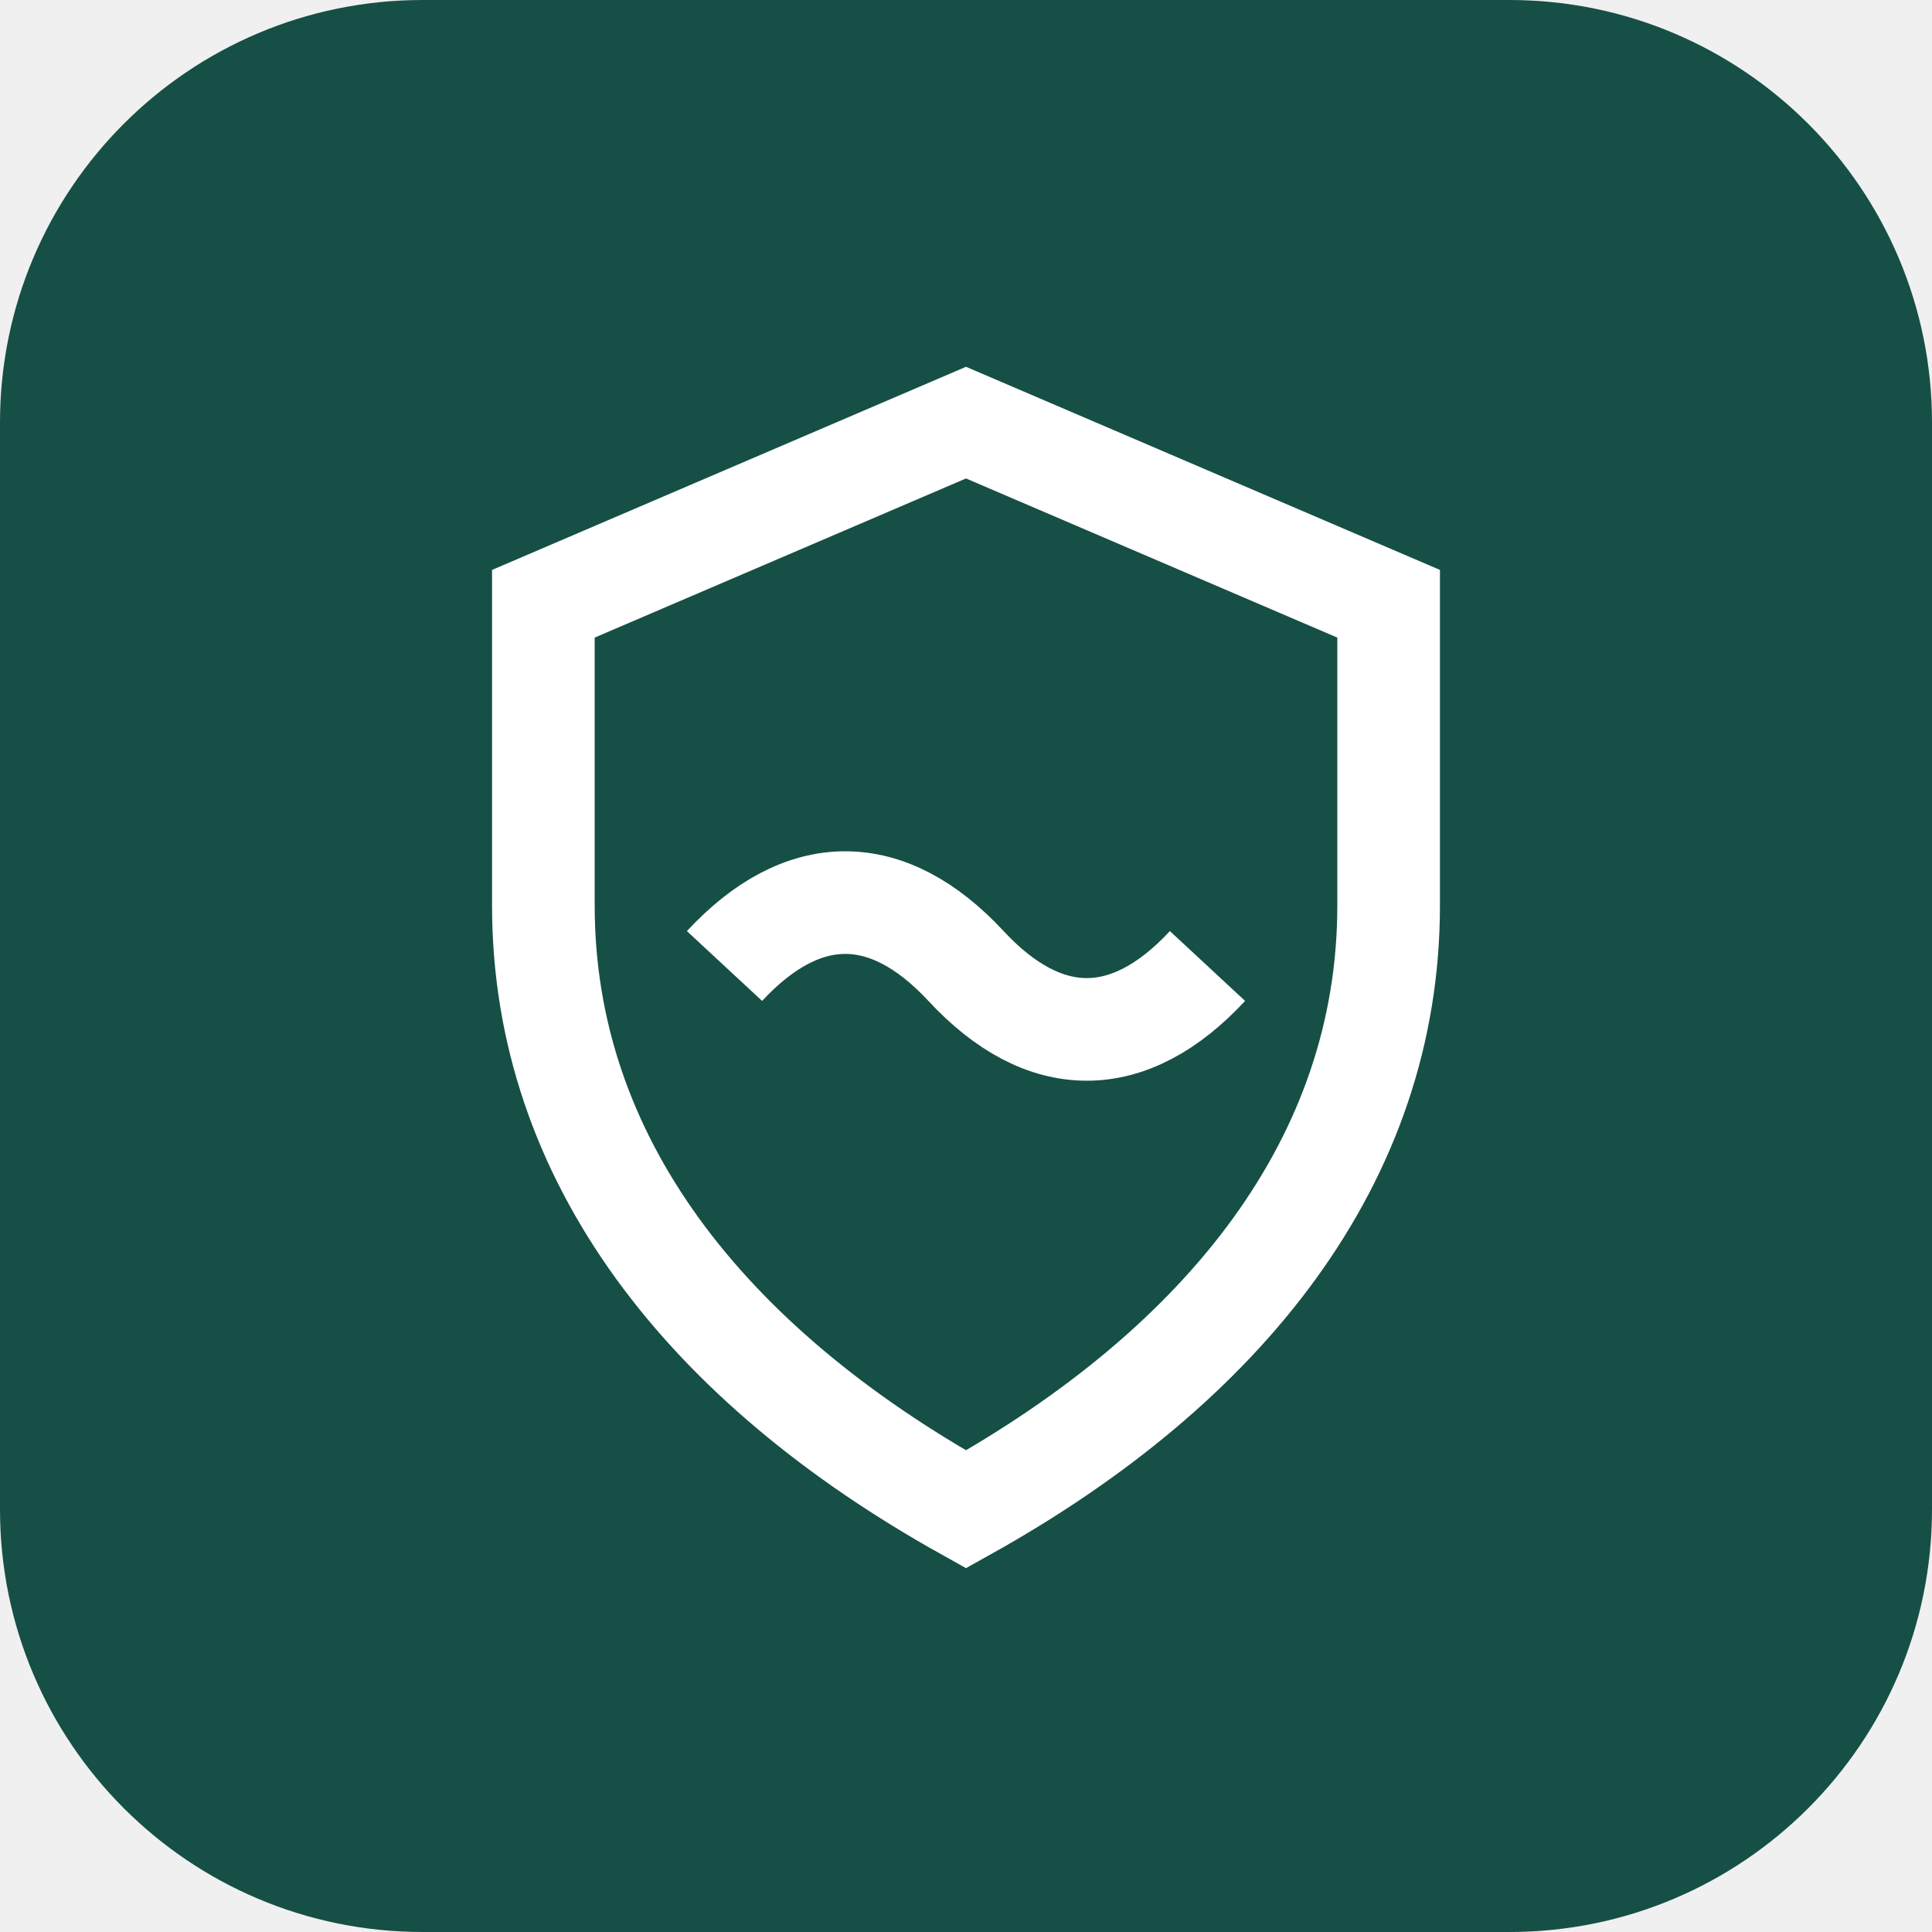
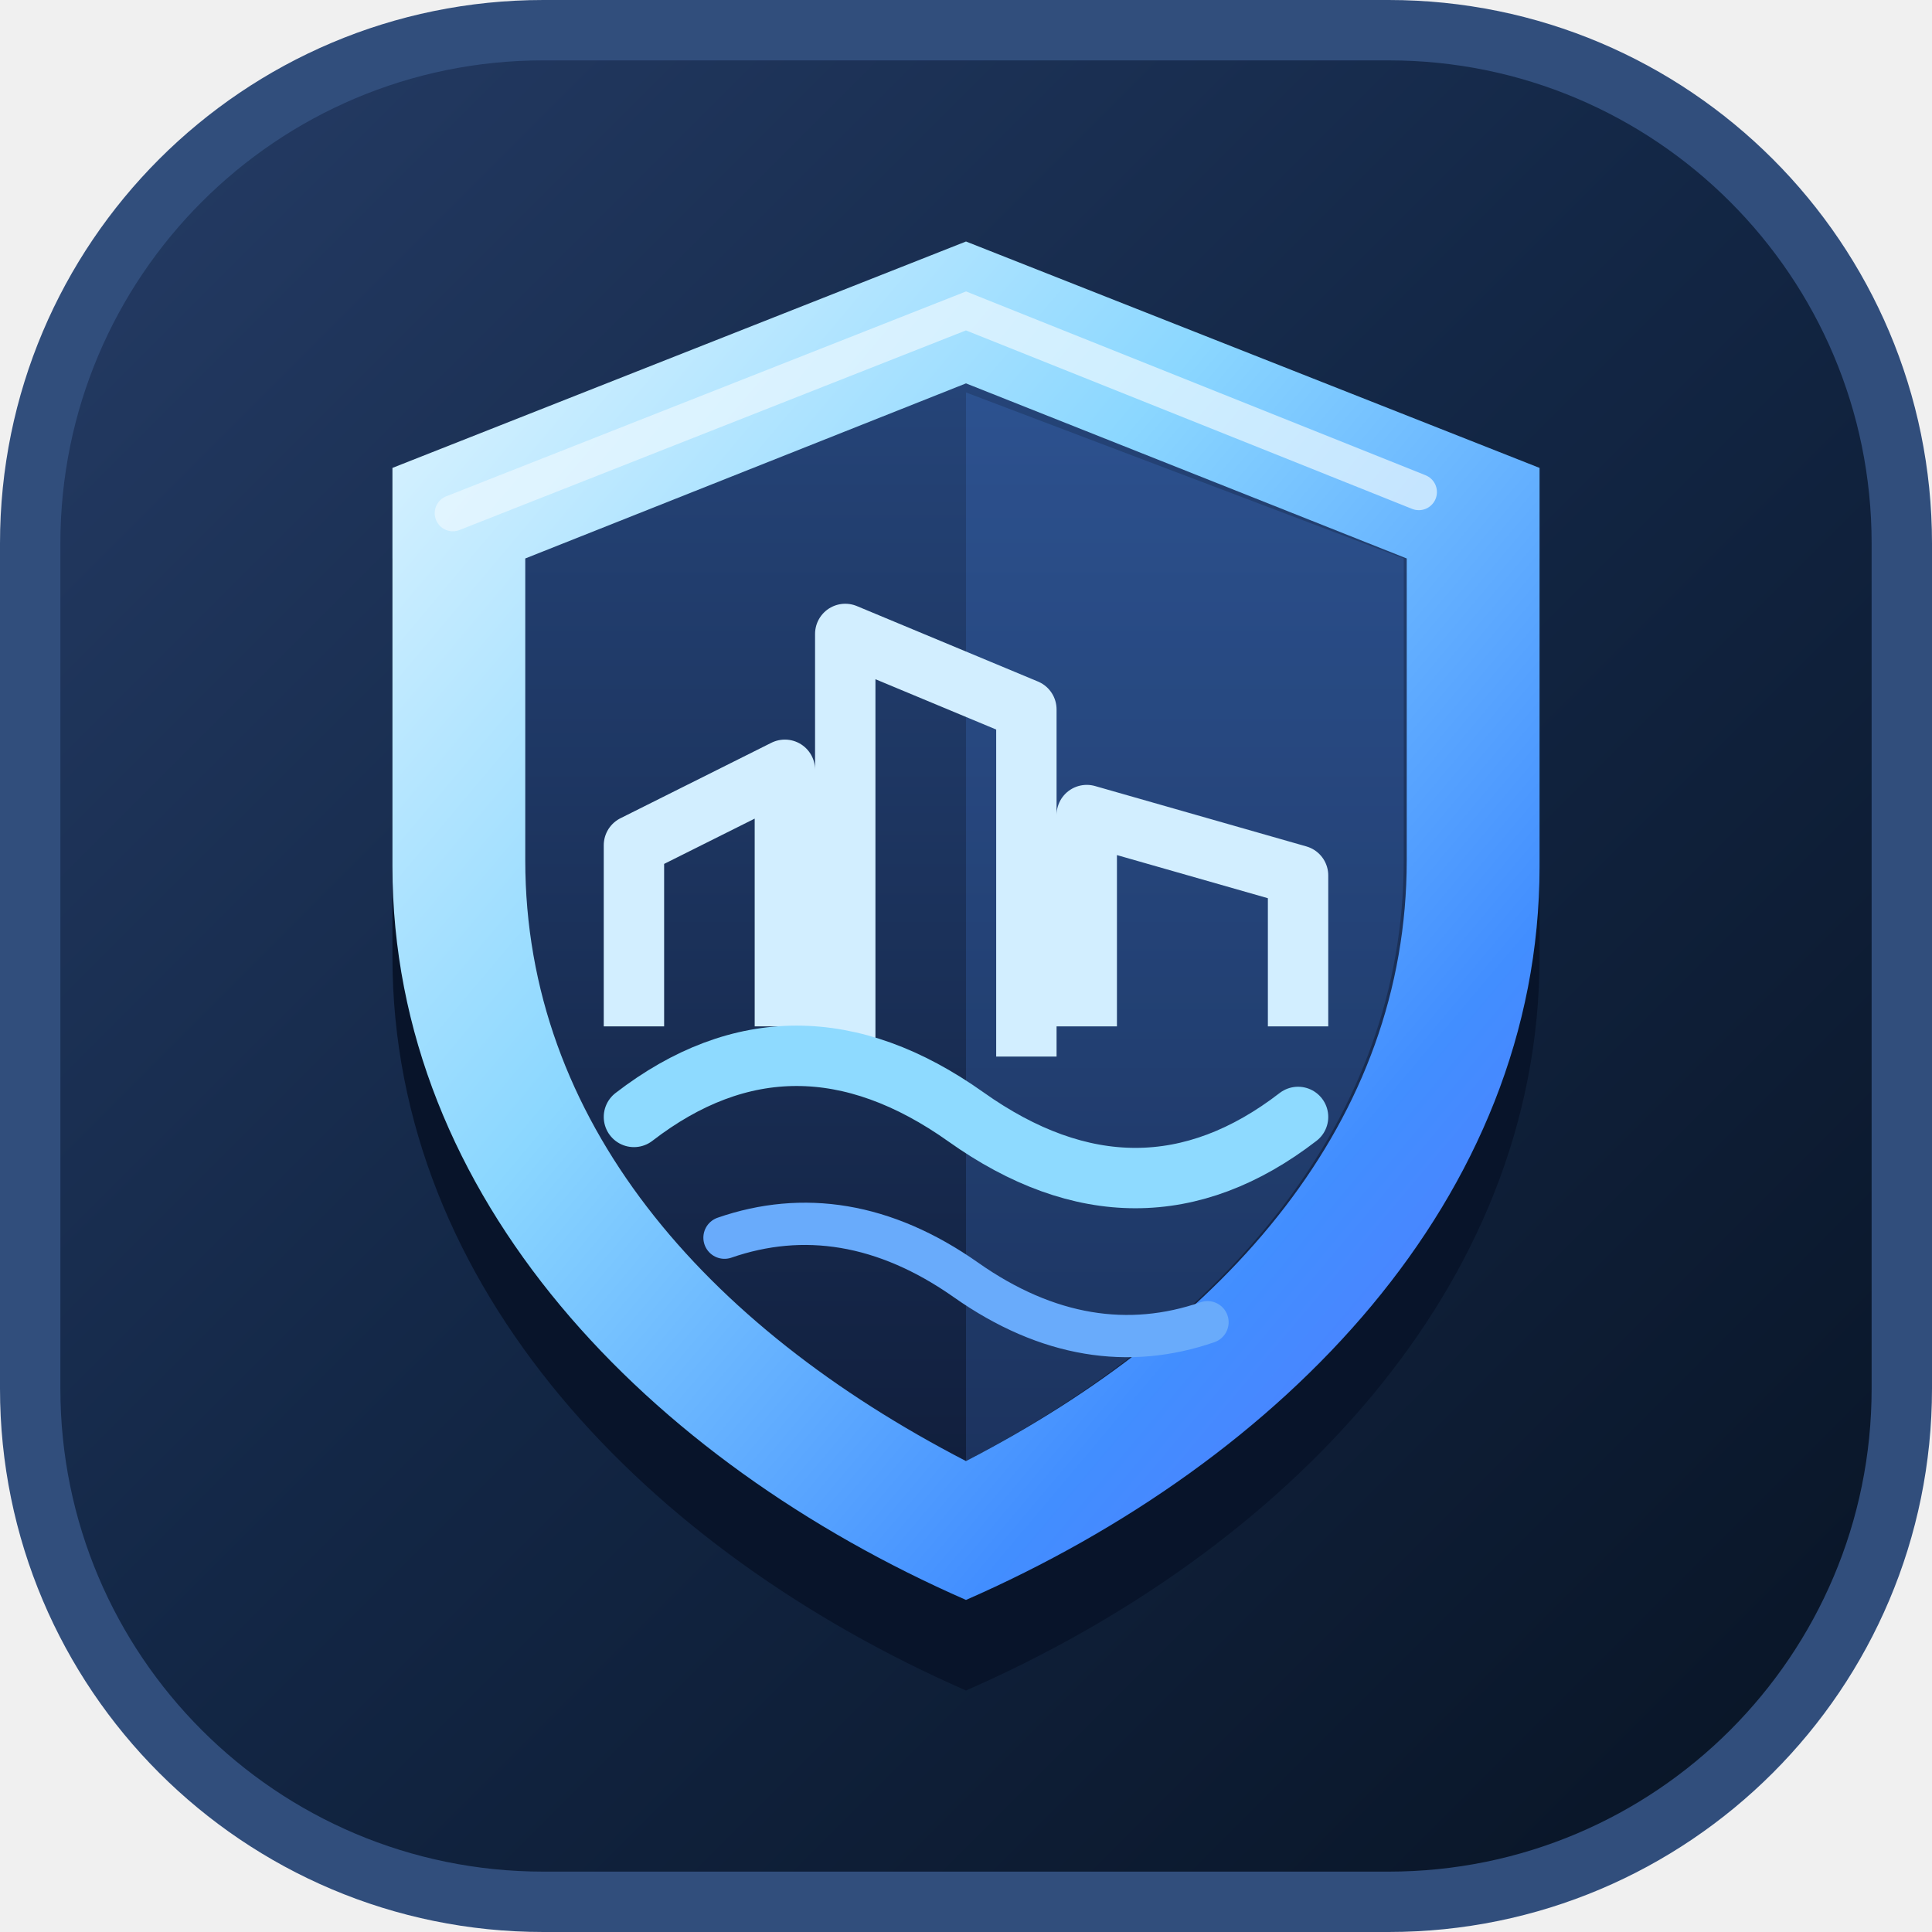
- <svg xmlns="http://www.w3.org/2000/svg" viewBox="0 0 32 32">
-   <rect width="32" height="32" rx="7" fill="#164f46" />
-   <path d="M16 7l7 3v5c0 4.2-2.7 7.6-7 10-4.3-2.4-7-5.8-7-10v-5l7-3Zm-4 9c1.3-1.4 2.7-1.4 4 0s2.7 1.4 4 0" fill="none" stroke="#fff" stroke-width="1.7" />
+ <svg xmlns="http://www.w3.org/2000/svg" viewBox="0 0 64 64">
+   <defs>
+     <linearGradient id="base" x1="0" x2="1" y1="0" y2="1" gradientUnits="objectBoundingBox">
+       <stop stop-color="#263d67" />
+       <stop offset=".47" stop-color="#132746" />
+       <stop offset="1" stop-color="#081323" />
+     </linearGradient>
+     <linearGradient id="shield" x1="0" x2="1" y1="0" y2="1" gradientUnits="objectBoundingBox">
+       <stop stop-color="#e6f7ff" />
+       <stop offset=".39" stop-color="#8bd7ff" />
+       <stop offset=".75" stop-color="#428eff" />
+       <stop offset="1" stop-color="#5972ff" />
+     </linearGradient>
+     <linearGradient id="face" x1="0" x2="0" y1="0" y2="1" gradientUnits="objectBoundingBox">
+       <stop stop-color="#254478" />
+       <stop offset="1" stop-color="#111f3d" />
+     </linearGradient>
+   </defs>
+   <rect x="1" y="1" width="62" height="62" rx="17" fill="url(#base)" stroke="#314e7c" stroke-width="2" />
+   <path d="M32 11 51 18.5v13.2c0 11-8.5 19.7-19 24.3C21.5 51.4 13 42.7 13 31.7V18.5Z" fill="#08142a" />
+   <path d="M32 8 51 15.5v13.2c0 11-8.5 19.7-19 24.3C21.5 48.4 13 39.7 13 28.7V15.5Z" fill="url(#shield)" />
+   <path d="M32 12.7 46.6 18.5v10c0 8.6-5.9 15.4-14.6 19.9-8.7-4.5-14.6-11.3-14.6-19.9v-10Z" fill="url(#face)" />
+   <path d="m32 13 14.5 5.5v10c0 8.6-5.9 15.4-14.5 19.9Z" fill="#4b92fc" opacity=".18" />
+   <path d="M21 34v-6l5-2.5V34m2 1V21l6 2.5V35m2-1v-7l7 2v5" fill="none" stroke="#d2eeff" stroke-width="2" stroke-linejoin="round" />
+   <path d="M21 37c3.5-2.7 7.2-2.7 11 0 3.8 2.7 7.5 2.7 11 0" fill="none" stroke="#8edaff" stroke-width="2" stroke-linecap="round" />
+   <path d="M24 41c2.6-.9 5.3-.5 8 1.4 2.7 1.9 5.4 2.3 8 1.4" fill="none" stroke="#69abfb" stroke-width="1.4" stroke-linecap="round" />
+   <path d="m15 17 17-6.7 15 6" fill="none" stroke="#ecf9ff" stroke-opacity=".7" stroke-width="1.2" stroke-linecap="round" />
</svg>
